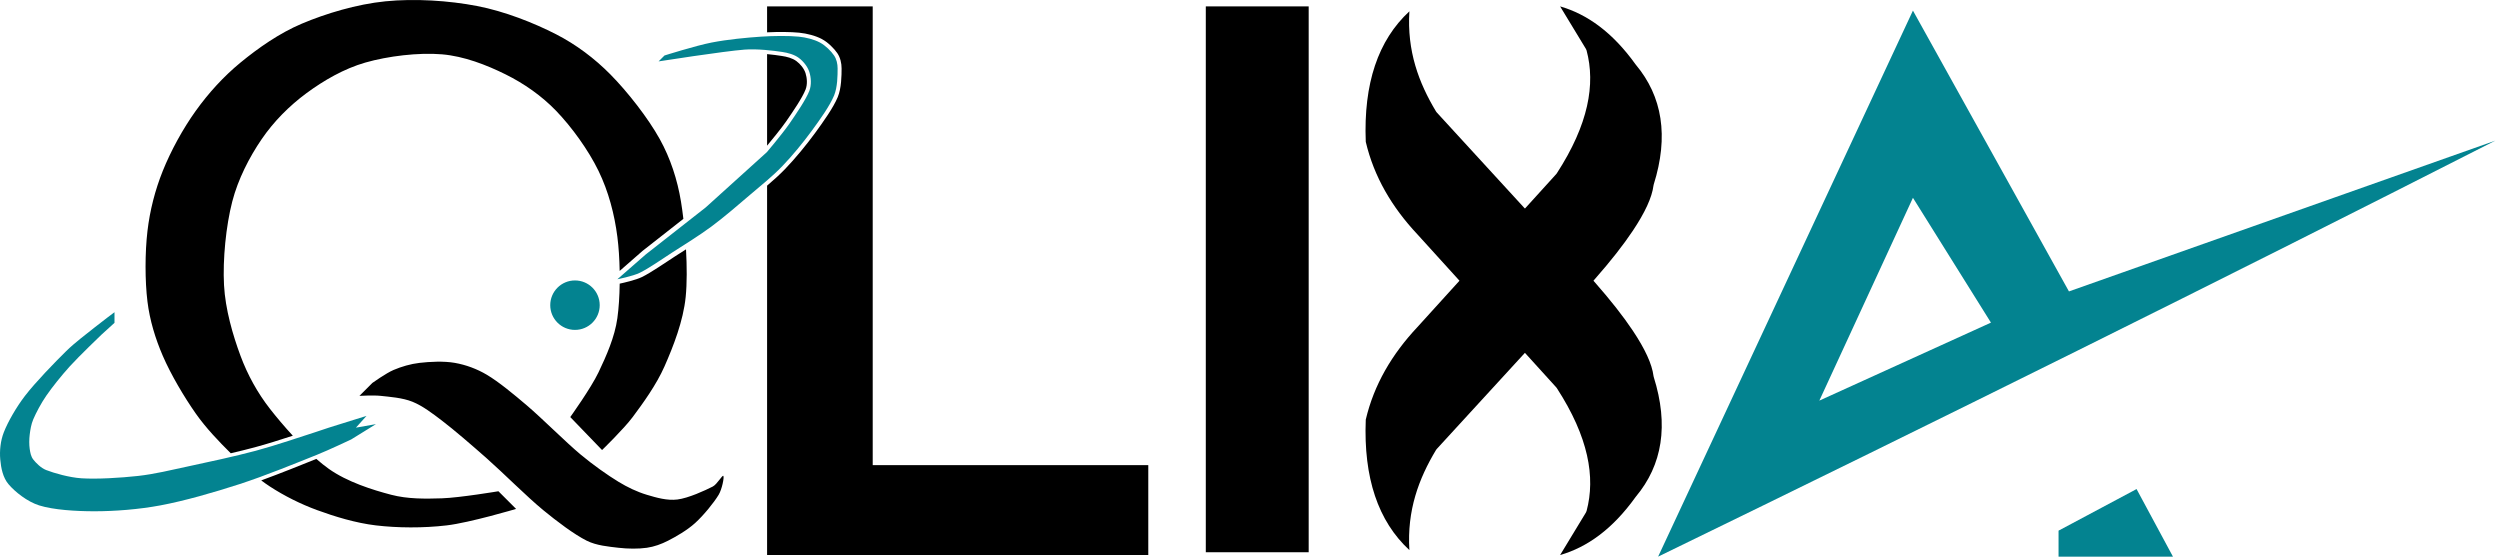
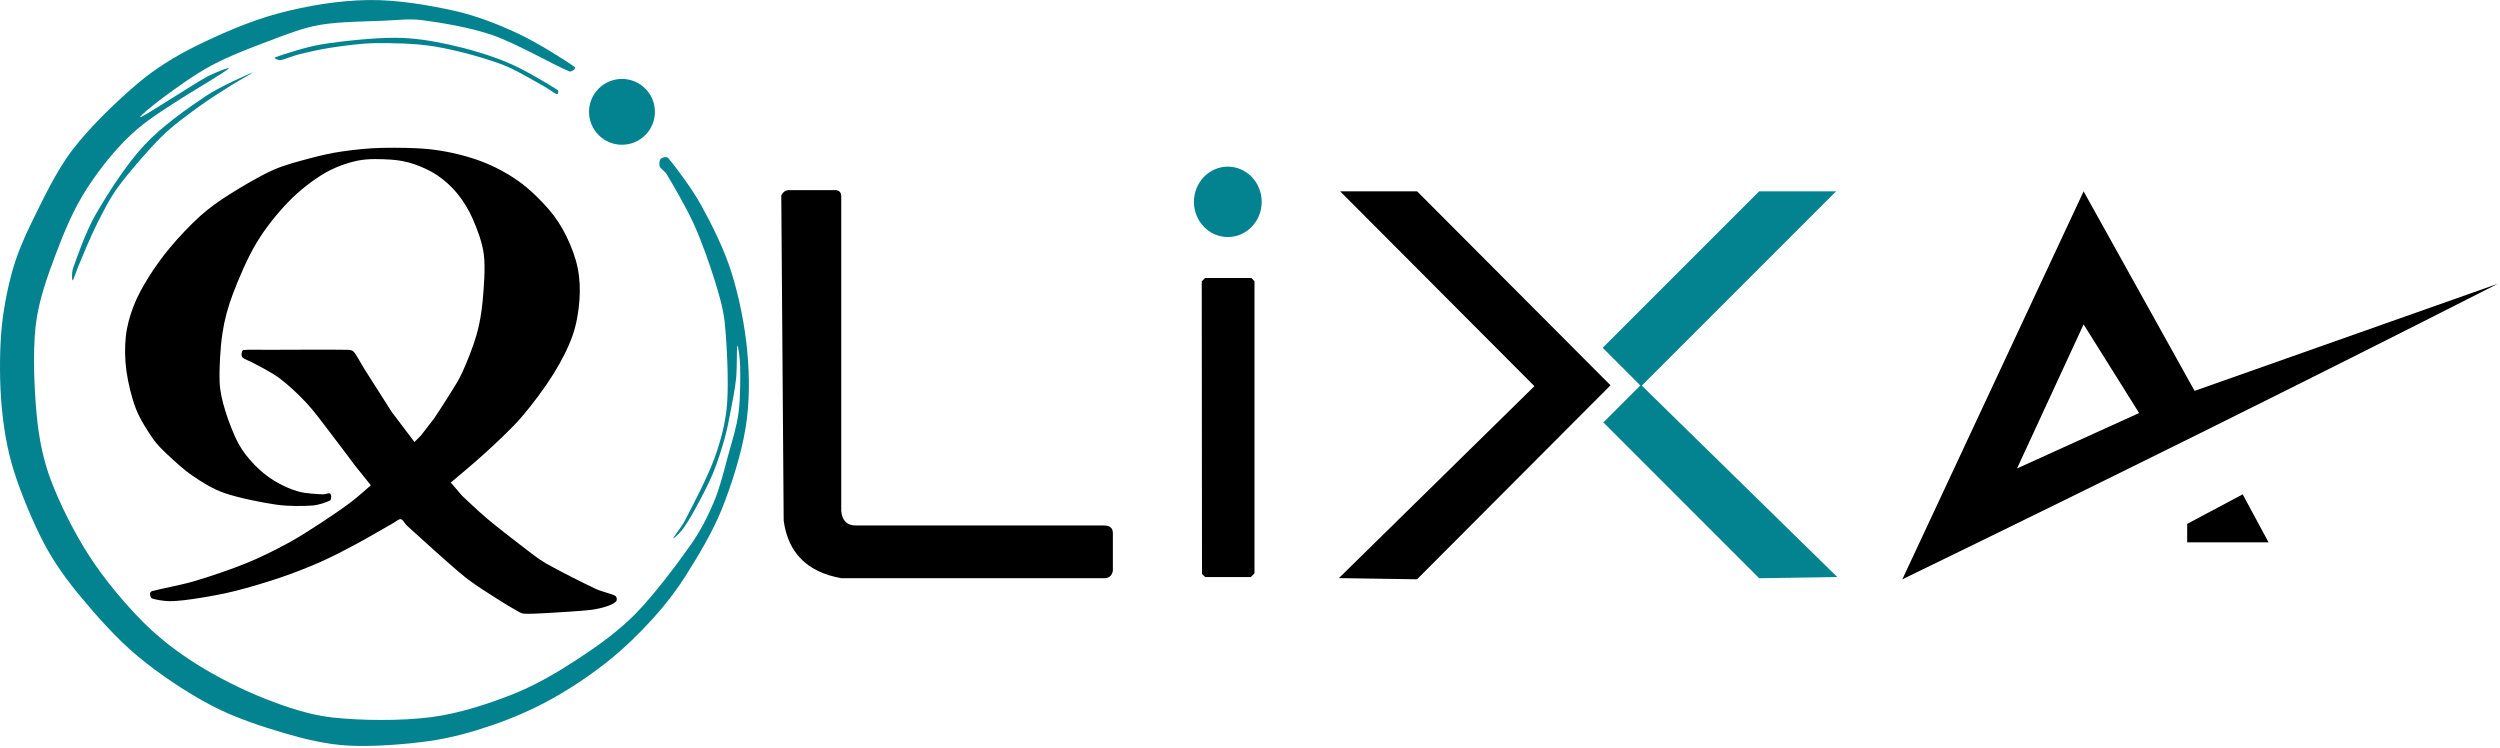
- <svg xmlns="http://www.w3.org/2000/svg" width="100%" height="100%" viewBox="0 0 479 107" version="1.1" xml:space="preserve" style="fill-rule:evenodd;clip-rule:evenodd;stroke-linejoin:round;stroke-miterlimit:2;">
-   <g transform="matrix(1,0,0,1,-66.2896,-118.901)">
-     <g transform="matrix(1,0,0,1,-465.132,-643.043)">
-       <g id="QLIXA-NAME">
-         <g transform="matrix(0.71102,0,0,0.714651,318.061,-754.034)">
-           <path d="M506.785,2160.34L506.785,2135.79C508.292,2135.93 509.677,2136.12 510.71,2136.28C512.095,2136.48 513.593,2136.86 514.676,2137.66C515.725,2138.43 516.738,2139.64 517.148,2140.91C517.557,2142.18 517.693,2143.9 517.169,2145.25C516.292,2147.51 513.75,2151.2 511.893,2153.87C510.589,2155.74 508.098,2158.77 506.785,2160.34ZM506.785,2129.95L506.785,2123L535.249,2123L535.249,2245.99L609.508,2245.99L609.508,2270.09L506.785,2270.09L506.785,2171.06C508.466,2169.63 510.115,2168.17 511.646,2166.59C514.429,2163.71 517.319,2160.2 519.673,2157.01C521.945,2153.92 524.639,2150.16 525.829,2147.31C526.823,2144.93 526.863,2141.53 526.863,2139.64C526.863,2138.23 526.523,2136.73 525.724,2135.56C524.852,2134.29 523.204,2132.63 521.534,2131.75C519.835,2130.85 517.527,2130.26 515.422,2130.05C513.161,2129.82 509.83,2129.81 506.785,2129.95Z" />
-         </g>
-         <g transform="matrix(0.633241,0,0,0.697492,364.313,-717.606)">
-           <rect x="628.734" y="2123" width="31.128" height="149.943" style="fill-rule:nonzero;" />
-         </g>
-         <g transform="matrix(5.18501e-17,-0.846777,0.846777,5.18501e-17,-1246.51,1463.78)">
-           <g transform="matrix(0.412932,0,0,0.439614,457.761,2049.11)">
-             <path d="M597.19,840.37C613.031,824.275 636.755,816.725 668.691,817.915C687.79,822.129 704.491,831.358 719.35,844.452L719.389,844.487L803.241,915.952C803.371,916.063 803.51,916.163 803.657,916.253C830.501,932.587 852.437,936.206 870.969,931.574C871.268,931.5 871.553,931.385 871.817,931.235L895.126,917.948C890.839,931.871 880.971,944.896 863.398,956.743C863.332,956.787 863.269,956.833 863.208,956.882C845.755,970.598 824,973.937 797.556,966.13C797.372,966.076 797.183,966.037 796.991,966.014C790.418,965.233 782.176,961.629 772.181,955.37C756.507,945.555 736.818,929.279 713.079,906.554C713.039,906.516 712.998,906.479 712.956,906.443L652.58,854.435C652.42,854.297 652.246,854.175 652.06,854.07C636.32,845.18 618.943,839.077 597.19,840.37Z" />
-           </g>
-           <g transform="matrix(-0.412932,0,0,0.439614,1072.87,2049.11)">
-             <path d="M597.19,840.37C618.943,839.077 636.32,845.18 652.06,854.07C652.246,854.175 652.42,854.297 652.58,854.435L712.956,906.443C712.998,906.479 713.039,906.516 713.079,906.554C736.818,929.279 756.507,945.555 772.181,955.37C782.176,961.629 790.418,965.233 796.991,966.014C797.183,966.037 797.372,966.076 797.556,966.13C824,973.937 845.755,970.598 863.208,956.882C863.269,956.833 863.332,956.787 863.398,956.743C880.971,944.895 890.839,931.871 895.126,917.947L871.817,931.235C871.553,931.385 871.268,931.5 870.969,931.574C852.437,936.206 830.501,932.587 803.657,916.253C803.51,916.163 803.371,916.063 803.241,915.952L719.389,844.487L719.35,844.452C704.491,831.358 687.791,822.129 668.695,817.915C636.756,816.724 613.031,824.275 597.19,840.37Z" />
+ <svg xmlns="http://www.w3.org/2000/svg" width="100%" height="100%" viewBox="0 0 475 142" version="1.1" xml:space="preserve" style="fill-rule:evenodd;clip-rule:evenodd;stroke-linejoin:round;stroke-miterlimit:2;">
+   <g transform="matrix(1,0,0,1,-71.4409,-109.43)">
+     <g transform="matrix(0.49531,0,0,0.49531,11.9801,-851.375)">
+       <g transform="matrix(1,0,0,1,0,-2.26649)">
+         <g transform="matrix(1.41904,0,0,1.41732,-708.322,1277.05)">
+           <path d="M1098,626L1147,521L1177,575L1259,546C1205.66,573.145 1151.96,599.762 1098,626ZM1129,596L1162,581L1147,557L1129,596Z" />
+           <g transform="matrix(1,0,0,1,0,-1)">
+             <path d="M1190,604L1197,617L1175,617L1175,612L1190,604Z" />
          </g>
        </g>
-         <g transform="matrix(0.996417,0,0,0.996417,-244.95,244.841)">
-           <path d="M1098,626L1147,521L1177,575L1259,546C1205.66,573.145 1151.96,599.762 1098,626ZM1129,596L1162,581L1147,557L1129,596Z" style="fill:url(#_Linear1);" />
-           <g transform="matrix(1,0,0,1,0,9)">
-             <path d="M1190,604L1197,617L1175,617L1175,612L1190,604Z" style="fill:url(#_Linear2);" />
-           </g>
+         <g transform="matrix(-1,0,0,1,2091.84,386)">
+           <path d="M1356.74,1718.12L1342.55,1703.94L1357.01,1689.48L1297,1629.47L1267.47,1629.47L1342,1704L1267,1777.43L1296.98,1777.88L1356.74,1718.12Z" style="fill:rgb(3,131,144);" />
        </g>
-         <g id="Logo-new-Planet" transform="matrix(0.22565,0,0,0.22565,467.16,647.567)">
-           <path d="M810.943,736.921C810.756,726.731 810.108,716.66 809,708C806.535,688.743 801.486,669.461 793,652C784.333,634.167 770.167,614.667 757,601C744.741,588.275 729.837,577.837 714,570C697.833,562 678.805,554.58 660,553C640.167,551.333 614.167,554.5 595,560C576.943,565.181 559.667,575.167 545,586C530.4,596.784 517.255,610.024 507,625C496.5,640.333 486.881,659.086 482,678C476.667,698.667 473.833,727.167 475,749C476.096,769.508 482.5,791.5 489,809C494.975,825.086 503.436,840.478 514,854C519.33,860.823 526.085,868.888 533.411,876.839C523.13,880.183 511.136,883.992 501.207,886.658C494.87,888.359 487.87,890.08 480.734,891.751C470.58,881.712 459.599,870.243 451,858C441.167,844 429.833,824.833 423,809C416.686,794.37 411.94,778.815 410,763C407.833,745.333 407.833,721.5 410,703C412.041,685.575 416.457,668.278 423,652C429.833,635 440,616.333 451,601C461.862,585.859 474.607,571.834 489,560C504,547.667 522.091,534.994 541,527C561.5,518.333 587.624,510.454 612,508C636.833,505.5 665.833,507.333 690,512C713.293,516.498 738.167,526.333 757,536C773.963,544.707 789.594,556.442 803,570C817.667,584.833 835,607 845,625C854.061,641.31 859.977,659.589 863,678C863.732,682.456 864.423,687.43 865.044,692.723L830.502,719.815C830.445,719.859 830.389,719.906 830.334,719.953L810.943,736.921ZM867.277,718.602C868.085,732.987 868.154,747.461 867,759C864.954,779.46 856.5,801 849,818C842.169,833.485 830.833,849.167 822,861C814.381,871.207 796,889 796,889L769,861C769,861 786.559,836.526 793,823C799.667,809 806.763,793.08 809,777C810.166,768.619 810.822,758.359 810.969,747.723C814.434,746.978 824.651,744.656 829.779,742.146C837.726,738.258 848.814,730.459 858.196,724.401C861.085,722.535 864.14,720.599 867.277,718.602ZM506.592,914.793C523.704,908.547 541.474,901.317 553.385,896.54C556.991,899.694 560.559,902.561 564,905C579.606,916.061 601,922.833 617,927C630.904,930.621 645.64,930.473 660,930C675.167,929.5 708,924 708,924L723,939C723,939 683.833,950.667 664,953C644.167,955.333 622.333,955.167 604,953C586.898,950.979 569,945.5 554,940C540.004,934.868 526,927.833 514,920C511.472,918.35 509.006,916.608 506.592,914.793ZM590,843L601,832C601,832 612.529,823.75 619,821C625.667,818.167 633.449,815.871 641,815C649.667,814 661.5,813.333 671,815C680.453,816.658 689.735,820.122 698,825C708.167,831 721.129,841.76 732,851C745.333,862.333 765,882.167 778,893C788.091,901.409 800.667,910.333 810,916C817.522,920.567 825.667,924.5 834,927C842.333,929.5 851.299,932.088 860,931C869.333,929.833 883.5,923.333 890,920C893.775,918.064 898.167,909.833 899,911C899.833,912.167 897.828,922.286 895,927C891,933.667 882.167,944.5 875,951C868.22,957.149 858.833,962.5 852,966C846.371,968.883 840.261,971.106 834,972C827,973 817.945,972.935 810,972C801.5,971 791.246,970.123 783,966C772.333,960.667 757.636,949.583 746,940C731.833,928.333 712.333,908.667 698,896C685.591,885.034 670.5,872 660,864C652.13,858.004 643.667,851.5 635,848C626.513,844.573 615.5,843.833 608,843C602.037,842.337 590,843 590,843Z" />
-           <path d="M809,744L833,723L884,683L936,636C936,636 949.192,620.389 955,612C961,603.333 969.167,591.333 972,584C973.922,579.025 973.5,572.667 972,568C970.5,563.333 966.833,558.833 963,556C959.167,553.167 953.899,551.745 949,551C941.333,549.833 927.657,548.188 917,549C899.5,550.333 844,559 844,559L849,554C849,554 875.428,545.648 889,543C902.667,540.333 918.667,538.833 931,538C941.642,537.281 954.667,537.167 963,538C969.196,538.62 976,540.333 981,543C985.788,545.554 990.5,550.333 993,554C995.141,557.14 996,561.199 996,565C996,570.667 995.964,580.859 993,588C989.333,596.833 981,608.455 974,618C966.667,628 957.667,639 949,648C940.647,656.674 931.166,664.19 922,672C912,680.52 900,690.956 889,699.122C878.403,706.99 866.167,714.435 856,721C846.752,726.971 835.833,734.677 828,738.51C822.079,741.408 809,744 809,744Z" style="fill:rgb(3,131,144);" />
-           <path d="M564,870L596,860L587,870L604,867L583,880C583,880 563.836,889.066 554,893C538.167,899.333 510.167,910.833 488,918C465.996,925.114 441.5,932.167 421,936C402.578,939.445 382.167,941 365,941C349.245,941 330.167,939.833 318,936C307.946,932.832 297.5,924.5 292,918C287.234,912.367 285.667,904.333 285,897C284.333,889.667 285.198,881.206 288,874C291.5,865 298.721,852.476 306,843C314.833,831.5 331.167,814.667 341,805C348.426,797.7 358.167,790.504 365,785C370.56,780.522 382,771.974 382,771.974L382,781L371,791C371,791 351.833,809.333 344,818C336.844,825.917 329.167,835.5 324,843C319.684,849.266 315.333,857.5 313,863C311.263,867.094 310.5,871.833 310,876C309.523,879.972 309.5,884.5 310,888C310.447,891.13 311.059,894.504 313,897C315.333,900 319.587,904.278 324,906C330.833,908.667 343.752,912.343 354,913C367,913.833 387,912.667 402,911C416.165,909.426 430.064,905.981 444,903C460.667,899.435 484,894.443 502,889.61C518.863,885.082 541.667,877.268 552,874C556.02,872.728 564,870 564,870Z" style="fill:rgb(3,131,144);" />
-           <g transform="matrix(1,0,0,1.07692,0,-60.5385)">
-             <ellipse cx="773" cy="767.5" rx="21" ry="19.5" style="fill:rgb(3,131,144);" />
-           </g>
+         <g transform="matrix(1,0,0,1.00276,-633.355,381.497)">
+           <path d="M1267,1777.43L1342,1704L1267.47,1629.47L1297,1629.47L1371.19,1703.67L1296.98,1777.88L1267,1777.43Z" />
+         </g>
+         <g transform="matrix(1,0,0,1,-581.966,386)">
+           <path d="M1163,1664L1164.3,1662.7L1182,1662.7L1183.23,1663.93L1183.23,1776L1181.8,1777.43L1164.3,1777.43L1163.1,1776.23L1163,1664Z" />
+         </g>
+         <g transform="matrix(0.896552,0,0,0.964286,-461.069,444.821)">
+           <ellipse cx="1173.5" cy="1633" rx="14.5" ry="14" style="fill:rgb(3,131,144);" />
+         </g>
+         <g transform="matrix(1,0,0,1,-546.255,386)">
+           <path d="M966,1631C966.678,1629.71 967.656,1629 969,1629L987,1629C988.337,1629.21 988.881,1629.96 989,1631L989,1752C989.334,1756.03 991.41,1757.64 994.649,1757.65L1090,1757.65C1092.09,1757.7 1093.28,1758.64 1093.2,1760.85L1093.2,1775C1092.87,1776.75 1091.93,1777.71 1090.35,1777.86L989,1777.86C975.857,1775.51 968.584,1768.08 966.92,1755.78L966,1631Z" />
        </g>
      </g>
    </g>
+     <g transform="matrix(0.49531,0,0,0.49531,11.9801,-851.375)">
+       <g transform="matrix(1,0,0,1,-487,386)">
+         <path d="M827.525,1579.53C824.224,1577.11 813.33,1570.22 805.665,1566.63C797.969,1563.04 789.751,1559.83 781.354,1557.95C771.784,1555.82 759.366,1553.64 748.246,1553.82C736.952,1553.99 724.674,1556.02 713.593,1559C702.562,1561.96 690.68,1567.24 681.76,1571.68C674.064,1575.52 666.646,1580.1 660.075,1585.64C652.265,1592.23 641.708,1602.32 634.901,1611.21C628.438,1619.66 623.109,1631.19 619.238,1639.01C616.193,1645.17 613.496,1651.55 611.672,1658.17C609.717,1665.26 608.124,1673.65 607.511,1681.55C606.846,1690.11 606.892,1700.83 607.678,1709.57C608.42,1717.83 609.776,1726.1 612.227,1734.01C614.958,1742.83 619.768,1754.37 624.064,1762.49C627.896,1769.73 632.762,1776.44 638.005,1782.73C643.986,1789.92 651.826,1798.84 659.949,1805.59C668.328,1812.55 678.888,1819.59 688.28,1824.5C697.126,1829.13 707.565,1832.53 716.302,1835.09C724.253,1837.41 732.426,1839.38 740.698,1839.82C749.938,1840.32 762.552,1839.37 771.741,1838.06C779.939,1836.9 788.037,1834.67 795.831,1832C803.624,1829.32 811.272,1826.01 818.501,1822.02C825.884,1817.95 833.602,1812.75 840.126,1807.57C846.432,1802.56 852.609,1796.49 857.643,1790.93C862.335,1785.76 866.608,1780.17 870.331,1774.26C874.694,1767.33 880.289,1758.13 883.822,1749.38C887.607,1740.01 891.395,1728.11 893.046,1718.01C894.617,1708.4 894.603,1698.5 893.723,1688.8C892.82,1678.84 890.579,1667.66 887.629,1658.28C884.803,1649.3 880.06,1639.84 876.019,1632.54C872.46,1626.1 865.964,1617.42 863.383,1614.45C862.757,1613.73 861.073,1614.17 860.532,1614.7C859.991,1615.24 859.786,1616.73 860.138,1617.66C860.51,1618.65 862.094,1619.47 862.763,1620.6C864.941,1624.29 870.206,1633.14 873.206,1639.77C876.277,1646.56 879.216,1654.99 881.194,1661.33C882.876,1666.72 884.511,1672.19 885.075,1677.81C885.868,1685.71 886.611,1700.1 885.952,1708.73C885.409,1715.84 883.546,1722.86 881.122,1729.57C878.422,1737.04 872.388,1748.43 869.753,1753.54C868.525,1755.92 865.471,1759.65 865.306,1760.24C865.14,1760.82 867.807,1758.28 868.759,1757.03C870.11,1755.26 872.009,1752.17 873.409,1749.61C875.35,1746.06 878.471,1740.32 880.404,1735.72C882.27,1731.29 883.849,1726.11 885.006,1722.04C886.006,1718.53 886.659,1714.92 887.345,1711.34C888.08,1707.49 888.995,1703.13 889.414,1698.99C889.834,1694.84 889.605,1687.3 889.862,1686.46C890.119,1685.62 890.909,1691.43 890.958,1693.96C891.041,1698.23 891.112,1706.36 890.361,1712.06C889.64,1717.54 887.922,1722.85 886.453,1728.18C884.881,1733.88 883.325,1740.52 880.931,1746.27C878.544,1752 875.653,1757.58 872.089,1762.67C867.061,1769.84 857.95,1782.02 850.765,1789.31C844.284,1795.88 836.697,1801.35 828.979,1806.41C821.18,1811.53 812.791,1816.51 803.974,1820.02C794.555,1823.77 783.288,1827.49 772.468,1828.9C760.924,1830.41 745.307,1830.22 734.709,1829.05C725.83,1828.07 717.203,1825.15 708.884,1821.9C700.205,1818.5 690.454,1813.59 682.635,1808.68C675.217,1804.02 668.15,1798.66 661.971,1792.45C655.103,1785.55 647.329,1776.36 641.427,1767.28C635.522,1758.19 629.915,1746.88 626.541,1737.93C623.608,1730.15 621.99,1721.85 621.18,1713.58C620.214,1703.7 619.552,1689.03 620.744,1678.7C621.818,1669.38 625.035,1660.38 628.329,1651.6C631.63,1642.8 635.357,1633.82 640.551,1625.88C645.849,1617.77 652.442,1609.45 660.116,1602.97C669.092,1595.39 690.021,1583.71 694.408,1580.42C696.664,1578.74 688.91,1581.89 686.44,1583.25C680.947,1586.27 664.276,1597.18 661.449,1598.53C658.621,1599.87 666.581,1593.46 669.477,1591.33C673.922,1588.07 681.538,1582.46 688.12,1578.94C694.969,1575.28 703.627,1571.98 710.572,1569.38C716.86,1567.02 723.175,1564.5 729.79,1563.35C737.095,1562.07 747.843,1562.04 754.404,1561.75C759.315,1561.52 764.278,1560.91 769.152,1561.56C776.079,1562.48 787.336,1564.27 795.966,1567.28C805.353,1570.55 820.214,1579.15 825.474,1581.19C826.294,1581.51 828.234,1580.05 827.525,1579.53Z" style="fill:rgb(3,131,144);" />
+       </g>
+       <g transform="matrix(1,0,0,1,-487,386)">
+         <path d="M820.937,1588.32C817.764,1586.29 808.395,1580.57 801.624,1577.74C794.691,1574.84 786.498,1572.48 779.338,1570.91C772.553,1569.42 765.609,1568.31 758.663,1568.29C750.517,1568.28 738.151,1569.56 730.465,1570.81C724.344,1571.81 715.193,1574.81 712.547,1575.82C711.831,1576.09 713.827,1576.98 714.587,1576.88C716.139,1576.68 719.392,1575.21 721.859,1574.61C725.176,1573.8 730.235,1572.63 734.487,1572.02C739.372,1571.31 745.58,1570.41 751.167,1570.36C757.735,1570.3 766.409,1570.41 773.895,1571.66C781.874,1572.98 792.072,1575.77 799.045,1578.32C804.926,1580.46 812.133,1584.99 815.735,1586.92C817.428,1587.83 819.791,1589.69 820.658,1589.93C821.183,1590.07 821.394,1588.61 820.937,1588.32Z" style="fill:rgb(3,131,144);" />
+       </g>
+       <g transform="matrix(1,0,0,1,-487,386)">
+         <path d="M703.897,1581.62C702.296,1582.29 691.543,1586.93 685.994,1590.66C679.072,1595.31 669.228,1602.14 662.367,1609.52C655.319,1617.1 648.263,1628.26 643.708,1636.15C639.967,1642.63 636.497,1652.65 635.035,1656.85C634.541,1658.27 634.588,1661.51 634.932,1661.35C635.275,1661.2 636.328,1657.72 637.095,1655.94C638.642,1652.34 641.632,1644.87 644.211,1639.75C646.724,1634.77 649.242,1629.72 652.567,1625.23C656.722,1619.63 664.014,1611.2 669.146,1606.11C673.459,1601.83 678.948,1597.95 683.356,1594.71C687.292,1591.81 692.173,1588.81 695.596,1586.63C698.322,1584.89 705.497,1580.94 703.897,1581.62Z" style="fill:rgb(3,131,144);" />
+       </g>
+       <g transform="matrix(0.875451,0,0,1.07255,-381.999,269.246)">
+         <ellipse cx="846.005" cy="1597.56" rx="14.434" ry="11.772" style="fill:rgb(3,131,144);" />
+       </g>
+       <g transform="matrix(0.498192,0,0,0.498192,-285.84,1308.28)">
+         <path d="M931.653,1722.84C937.404,1721.15 953.858,1718.23 964.717,1715.01C976.85,1711.41 992.532,1706.09 1004.45,1701.25C1015.34,1696.83 1026.62,1691.16 1036.22,1685.96C1045.12,1681.15 1053.94,1675.39 1062.08,1670.09C1069.89,1665 1078.71,1658.96 1085.07,1654.16C1090.36,1650.16 1100.25,1641.27 1100.25,1641.27L1088,1626.01C1088,1626.01 1074.52,1607.94 1068.29,1599.9C1062.51,1592.45 1057.02,1584.66 1050.62,1577.82C1044.23,1570.98 1036.68,1563.94 1029.92,1558.85C1023.81,1554.25 1014.82,1549.94 1010.09,1547.3C1007.3,1545.75 1003.08,1544.26 1001.53,1543.01C1000.67,1542.32 1000.67,1540.78 1000.78,1539.81C1000.89,1538.83 1001.21,1537.31 1002.2,1537.17C1005.57,1536.7 1014.73,1536.99 1020.99,1536.98C1034.34,1536.95 1071.28,1536.73 1082.3,1536.98C1083.96,1537.02 1085.98,1537.21 1087.08,1538.47C1089.28,1540.98 1092.64,1547.56 1095.49,1552.07C1100.36,1559.79 1116.3,1584.77 1116.3,1584.77L1133.85,1607.97L1138.95,1602.84L1149.03,1589.75C1149.03,1589.75 1156.93,1577.9 1160.53,1572.02C1164.05,1566.27 1167.84,1560.62 1170.63,1554.48C1174.14,1546.77 1178.97,1534.83 1181.58,1525.73C1184,1517.31 1185.49,1508.6 1186.3,1499.87C1187.25,1489.54 1188.55,1474.39 1187.28,1463.75C1186.13,1454.15 1182.07,1443.89 1178.67,1436.05C1175.66,1429.12 1171.39,1422.26 1166.87,1416.7C1162.5,1411.32 1157.1,1406.47 1151.52,1402.68C1145.96,1398.91 1139.32,1395.97 1133.37,1393.95C1127.72,1392.03 1121.75,1390.92 1115.79,1390.55C1108.59,1390.12 1098.52,1389.58 1090.14,1391.32C1081.55,1393.1 1072.21,1396.54 1064.25,1401.24C1055.43,1406.45 1045.28,1414.34 1037.27,1422.53C1028.63,1431.38 1019.36,1442.83 1012.39,1454.36C1005.16,1466.32 998.3,1482.67 993.899,1494.32C990.254,1503.97 987.517,1514.04 985.99,1524.24C984.31,1535.47 983.451,1551.73 983.818,1561.68C984.097,1569.24 985.977,1576.72 988.191,1583.95C990.62,1591.88 994.659,1602.37 998.392,1609.29C1001.6,1615.22 1006.01,1620.68 1010.59,1625.43C1015.13,1630.15 1020.27,1634.4 1025.87,1637.81C1031.51,1641.25 1038.16,1644.34 1044.42,1646.08C1050.57,1647.79 1059.44,1648.04 1063.44,1648.27C1065.11,1648.36 1067.36,1647.25 1068.4,1647.45C1069.19,1647.6 1069.67,1648.66 1069.71,1649.45C1069.76,1650.39 1069.81,1652.49 1068.7,1653.06C1066.34,1654.3 1060.08,1656.5 1055.52,1656.86C1048.7,1657.39 1036.97,1657.54 1027.83,1656.26C1016.5,1654.66 998.349,1650.99 987.555,1647.28C978.774,1644.27 970.469,1639.04 963.064,1634.02C955.857,1629.13 948.25,1621.94 943.125,1617.13C939.205,1613.46 935.353,1609.61 932.314,1605.18C928.375,1599.43 922.634,1590.72 919.494,1582.68C916.123,1574.06 913.407,1562.75 912.092,1553.41C910.849,1544.59 910.702,1535 911.604,1526.68C912.464,1518.75 914.652,1510.94 917.505,1503.49C920.401,1495.93 924.578,1488.38 928.976,1481.33C933.689,1473.76 939.626,1465.41 945.78,1458.11C952.439,1450.2 961.38,1440.66 968.928,1433.9C975.762,1427.77 983.304,1422.43 991.064,1417.53C1000.39,1411.64 1014.38,1403.28 1024.87,1398.59C1034.16,1394.43 1045.1,1391.76 1053.98,1389.37C1061.93,1387.23 1069.99,1385.42 1078.14,1384.25C1087.28,1382.94 1098.55,1381.66 1108.82,1381.49C1120.75,1381.29 1136.99,1381.31 1149.72,1383.03C1161.79,1384.67 1174.45,1387.8 1185.18,1391.82C1195.39,1395.66 1205.39,1401.03 1214.07,1407.19C1222.69,1413.32 1231.15,1421.79 1237.26,1428.82C1242.64,1435.01 1247.11,1442.04 1250.74,1449.38C1254.44,1456.88 1257.79,1465.56 1259.48,1473.77C1261.15,1481.9 1261.5,1490.36 1260.89,1498.64C1260.25,1507.34 1258.69,1517.19 1255.62,1525.93C1252.3,1535.4 1246.79,1546.11 1240.97,1555.41C1234.44,1565.86 1225.12,1578.55 1216.43,1588.63C1207.98,1598.43 1197.94,1607.5 1188.84,1615.92C1180.11,1624 1161.8,1639.17 1161.8,1639.17L1170.46,1649.28C1170.46,1649.28 1182.78,1661.06 1189.3,1666.54C1197.1,1673.11 1209.65,1682.87 1217.3,1688.69C1223.15,1693.14 1228.87,1697.83 1235.23,1701.5C1244.6,1706.9 1264.61,1716.92 1273.48,1721.08C1278.28,1723.32 1285.85,1724.82 1288.46,1726.41C1289.68,1727.15 1290.06,1729.5 1289.17,1730.62C1288.11,1731.96 1284.64,1733.61 1282.09,1734.46C1278.78,1735.57 1273.65,1736.8 1269.31,1737.28C1261.48,1738.16 1243.63,1739.25 1235.08,1739.72C1229.41,1740.04 1221.75,1740.42 1218.05,1740.13C1216.17,1739.98 1214.48,1738.9 1212.84,1737.98C1209.28,1736 1201.96,1731.67 1196.69,1728.23C1189.91,1723.81 1179.82,1717.7 1172.13,1711.44C1160.7,1702.14 1136.21,1679.74 1128.11,1672.4C1126.43,1670.88 1125.12,1667.83 1123.49,1667.42C1121.86,1667 1120,1668.99 1118.33,1669.91C1112.53,1673.13 1098.13,1681.65 1088.65,1686.72C1079.72,1691.49 1070.75,1696.22 1061.48,1700.31C1051.82,1704.58 1041.12,1708.76 1030.69,1712.32C1019.77,1716.04 1006.45,1719.99 996.005,1722.63C986.784,1724.96 976.336,1726.83 968.01,1728.15C960.737,1729.3 952.059,1730.48 946.049,1730.53C941.302,1730.58 934.592,1729.41 931.952,1728.5C930.748,1728.09 930.261,1726.05 930.211,1725.1C930.163,1724.21 930.794,1723.09 931.653,1722.84Z" />
+       </g>
+     </g>
  </g>
-   <defs>
-     <linearGradient id="_Linear1" x1="0" y1="0" x2="1" y2="0" gradientUnits="userSpaceOnUse" gradientTransform="matrix(711.226,0,0,165.405,336.274,2201.12)">
-       <stop offset="0" style="stop-color:white;stop-opacity:1" />
-       <stop offset="1" style="stop-color:rgb(3,131,144);stop-opacity:1" />
-     </linearGradient>
-     <linearGradient id="_Linear2" x1="0" y1="0" x2="1" y2="0" gradientUnits="userSpaceOnUse" gradientTransform="matrix(711.226,0,0,165.405,336.274,2201.12)">
-       <stop offset="0" style="stop-color:white;stop-opacity:1" />
-       <stop offset="1" style="stop-color:rgb(3,131,144);stop-opacity:1" />
-     </linearGradient>
-   </defs>
</svg>
